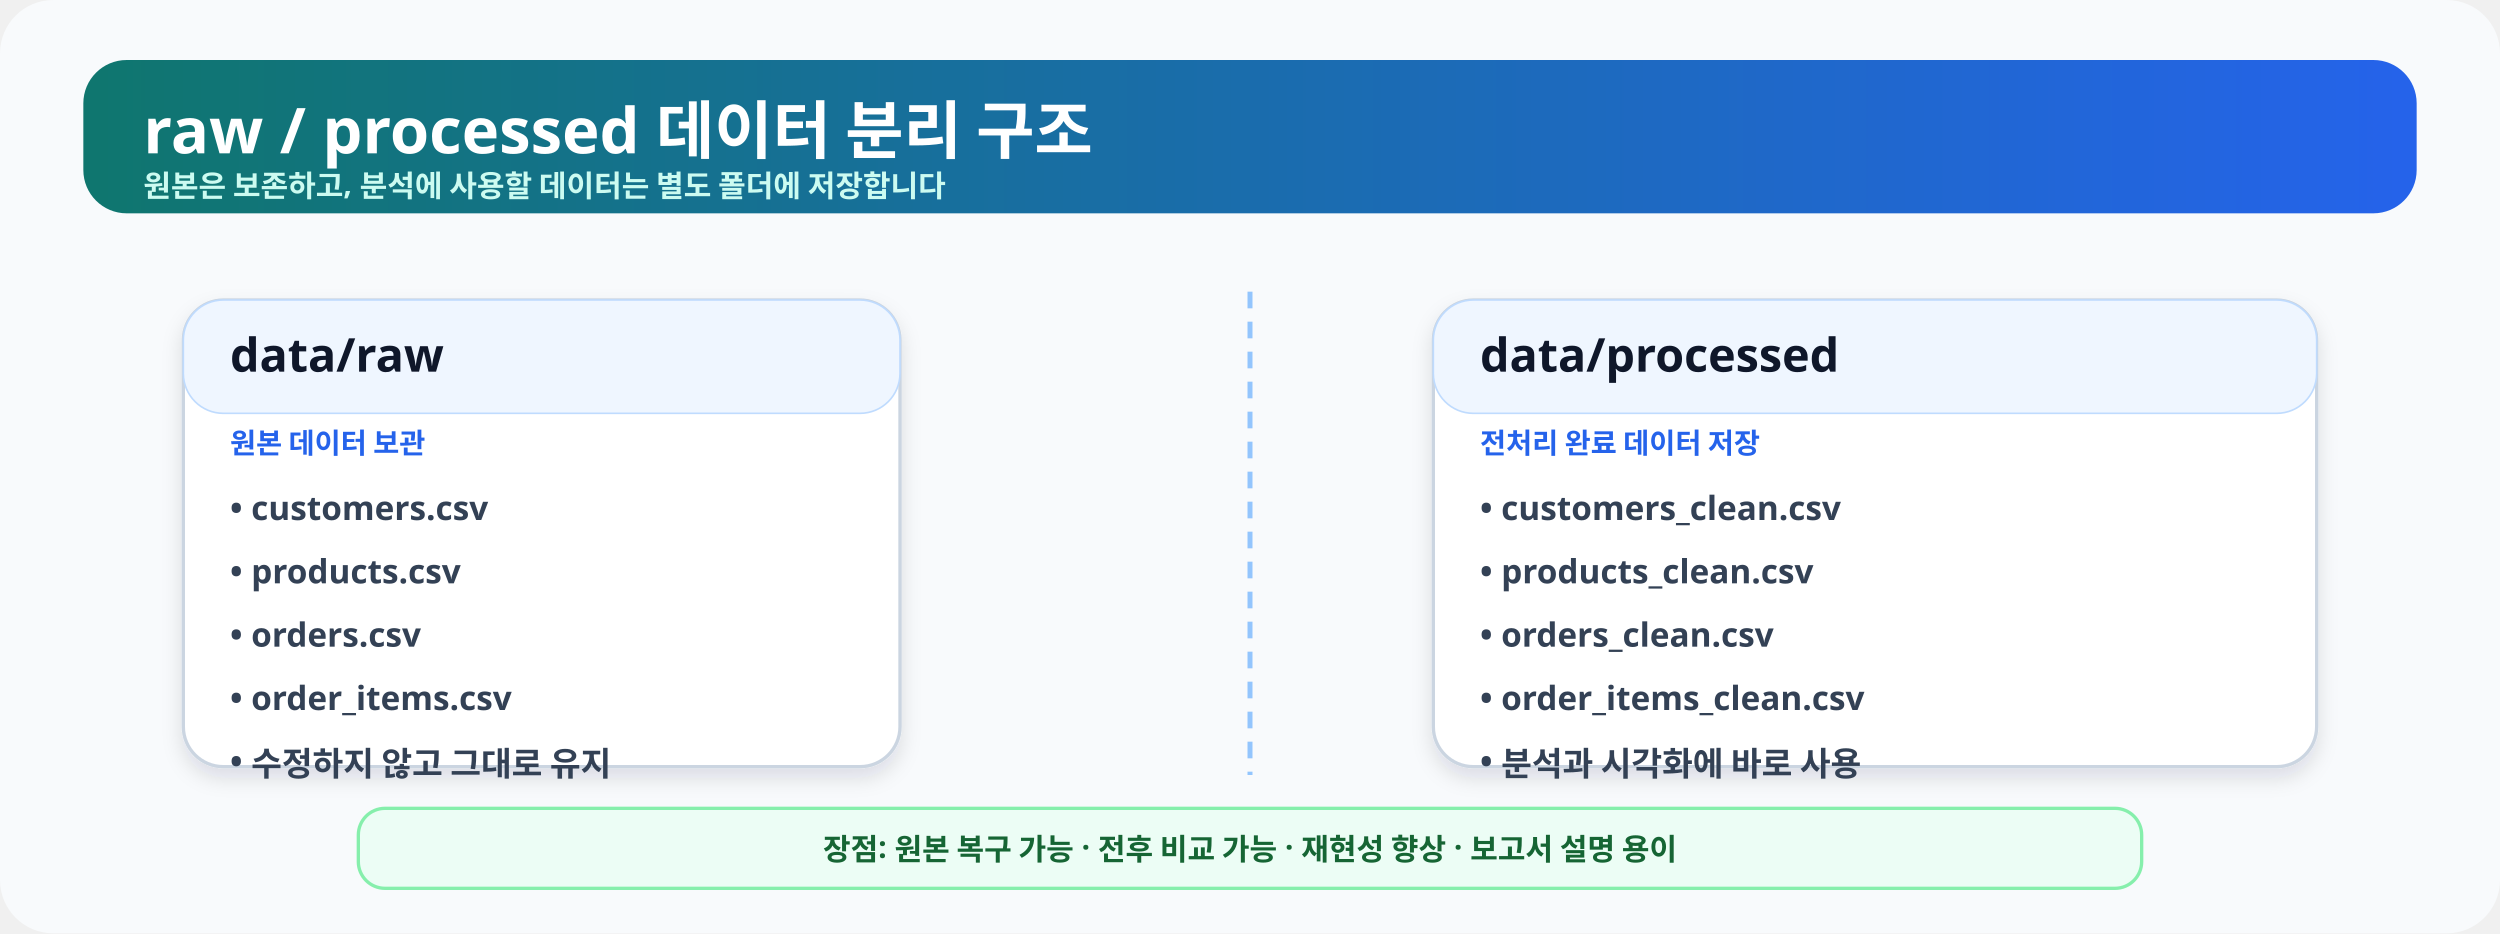
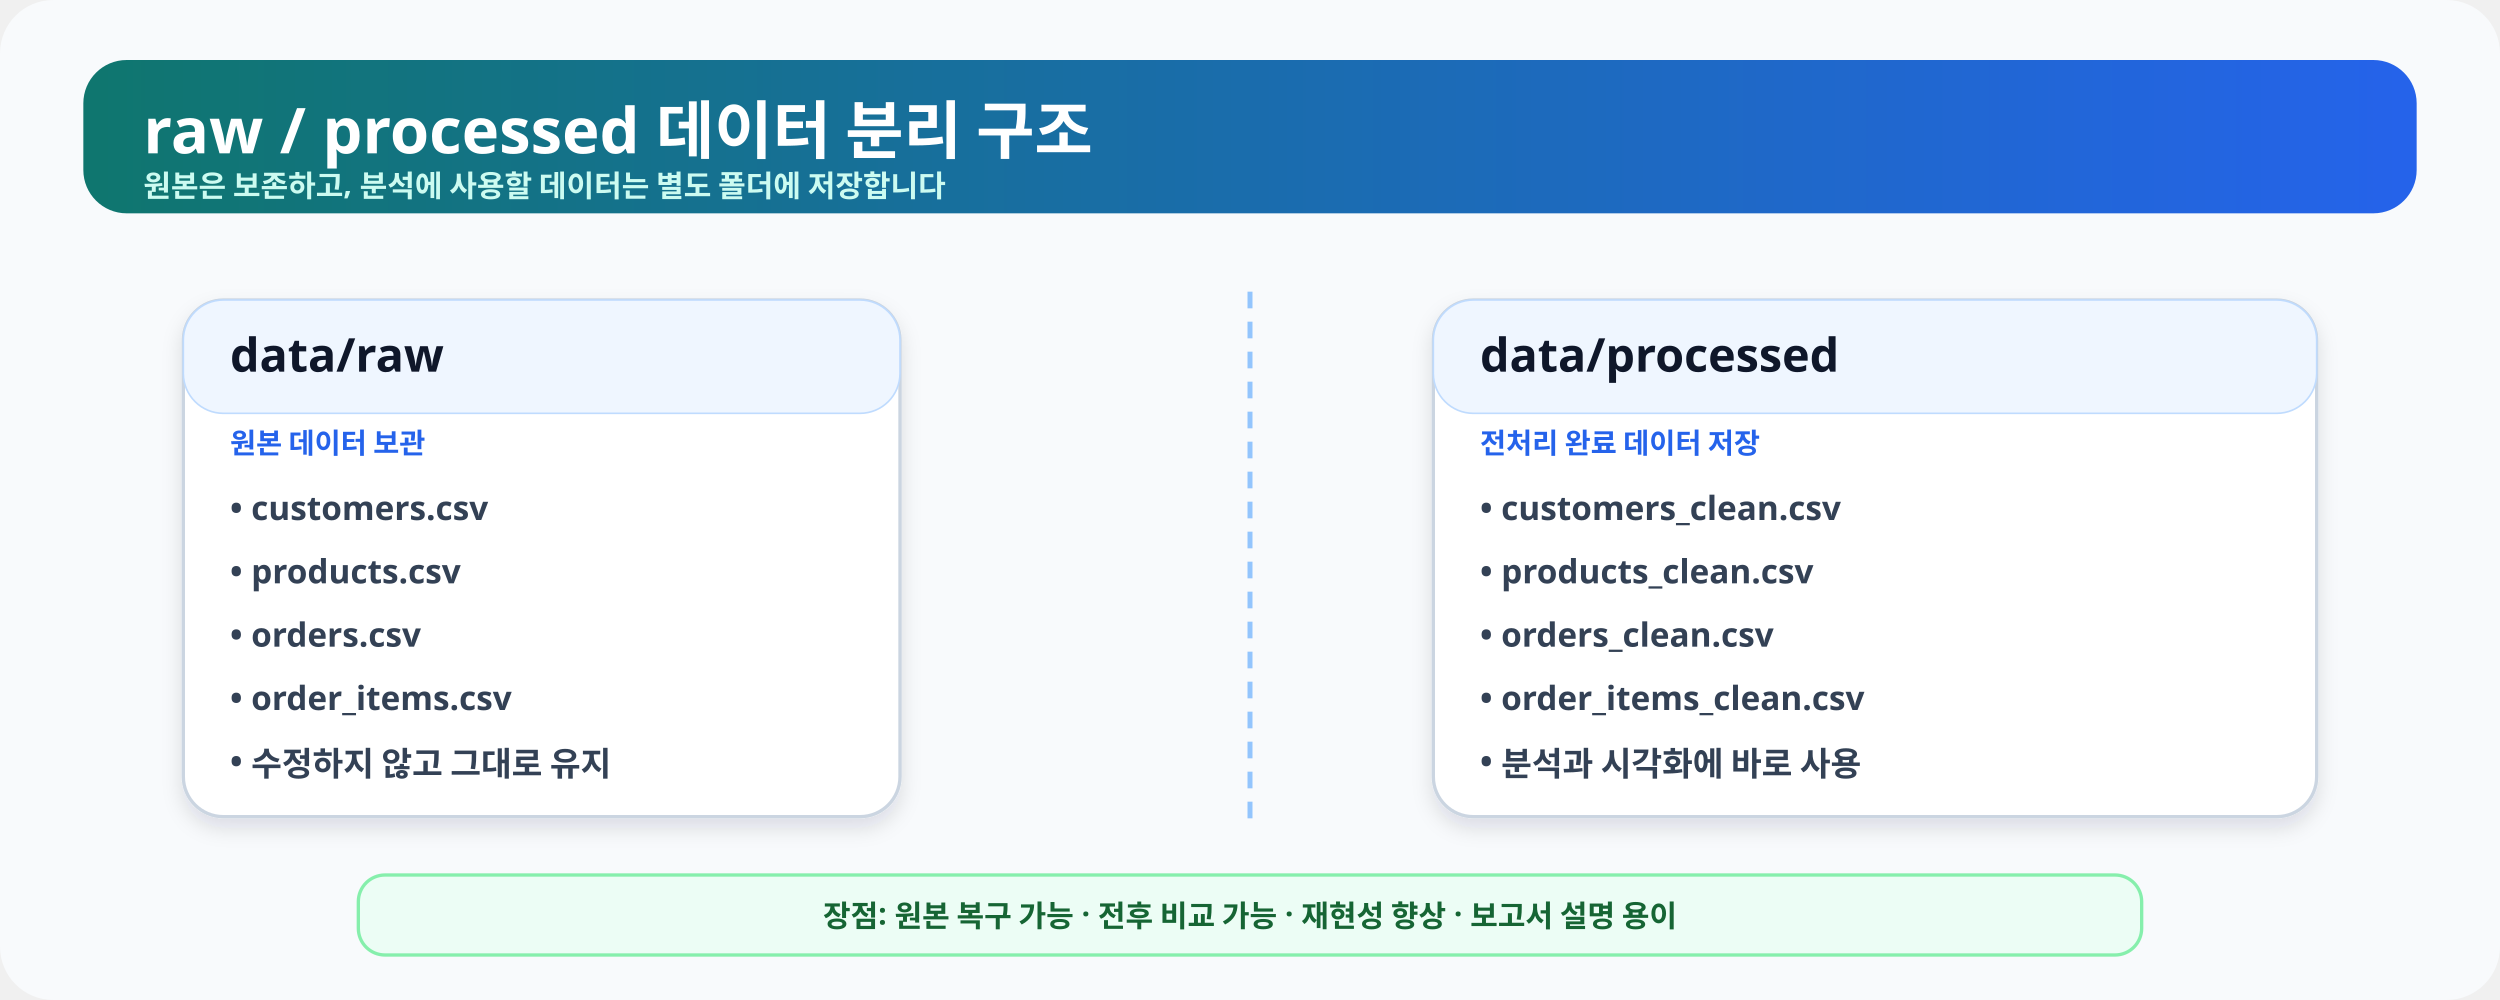
- <svg xmlns="http://www.w3.org/2000/svg" width="1500" height="560" viewBox="0 0 1500 560" role="img" aria-labelledby="title desc">
+ <svg xmlns="http://www.w3.org/2000/svg" width="1500" height="600" viewBox="0 0 1500 600" role="img" aria-labelledby="title desc">
  <defs>
    <linearGradient id="head" x1="0" x2="1">
      <stop offset="0%" stop-color="#0f766e" />
      <stop offset="100%" stop-color="#2563eb" />
    </linearGradient>
    <filter id="shadow" x="-20%" y="-20%" width="140%" height="140%">
      <feDropShadow dx="0" dy="6" stdDeviation="6" flood-color="#0f172a" flood-opacity="0.12" />
    </filter>
    <style>
      .bg{fill:#f8fafc}.h{fill:url(#head)} text{font-family:'Pretendard','Noto Sans KR','Apple SD Gothic Neo','Malgun Gothic',sans-serif}
      .title{font-size:38px;font-weight:800;fill:#fff}.sub{font-size:18px;font-weight:600;fill:#ccfbf1}
      .card{fill:#fff;stroke:#cbd5e1;stroke-width:2;filter:url(#shadow)} .headBox{fill:#eff6ff;stroke:#bfdbfe}
      .name{font-size:28px;font-weight:800;fill:#0f172a}.label{font-size:17px;font-weight:800;fill:#2563eb}.item{font-size:20px;font-weight:650;fill:#334155}
      .good{fill:#ecfdf5;stroke:#86efac;stroke-width:2}.g{font-size:18px;font-weight:750;fill:#166534}
      .sep{stroke:#93c5fd;stroke-width:3;stroke-dasharray:10 8}
    </style>
  </defs>
-   <rect class="bg" width="1500" height="560" rx="32" />
+   <rect class="bg" width="1500" height="600" rx="32" />
  <rect class="h" x="50" y="36" width="1400" height="92" rx="26" />
  <text class="title" x="86" y="92">raw / processed 데이터 분리 구조</text>
  <text class="sub" x="86" y="118">원본은 보존하고, 분석에 사용할 데이터는 별도 폴더에 저장합니다</text>
  <g transform="translate(110 180)">
-     <rect class="card" width="430" height="280" rx="24" />
+     <rect class="card" width="430" height="310" rx="24" />
    <rect class="headBox" width="430" height="68" rx="24" />
    <text class="name" x="28" y="43">data/raw</text>
    <text class="label" x="28" y="92">원본 데이터 보관</text>
    <text class="item" x="28" y="132">• customers.csv</text>
    <text class="item" x="28" y="170">• products.csv</text>
    <text class="item" x="28" y="208">• orders.csv</text>
    <text class="item" x="28" y="246">• order_items.csv</text>
    <text class="item" x="28" y="284">• 수정하지 않고 그대로 유지</text>
  </g>
-   <line class="sep" x1="750" y1="175" x2="750" y2="465" />
+   <line class="sep" x1="750" y1="175" x2="750" y2="495" />
  <g transform="translate(860 180)">
-     <rect class="card" width="530" height="280" rx="24" />
+     <rect class="card" width="530" height="310" rx="24" />
    <rect class="headBox" width="530" height="68" rx="24" />
    <text class="name" x="28" y="43">data/processed</text>
    <text class="label" x="28" y="92">전처리 완료 데이터 저장</text>
    <text class="item" x="28" y="132">• customers_clean.csv</text>
    <text class="item" x="28" y="170">• products_clean.csv</text>
    <text class="item" x="28" y="208">• orders_clean.csv</text>
    <text class="item" x="28" y="246">• order_items_clean.csv</text>
    <text class="item" x="28" y="284">• 분석과 시각화에 바로 사용</text>
  </g>
-   <g transform="translate(215 485)">
+   <g transform="translate(215 525)">
    <rect class="good" width="1070" height="48" rx="16" />
    <text class="g" x="535" y="31" text-anchor="middle">장점: 원본 복구 가능 · 전후 비교 가능 · 재현성 향상 · 보고서 설명 용이</text>
  </g>
</svg>
